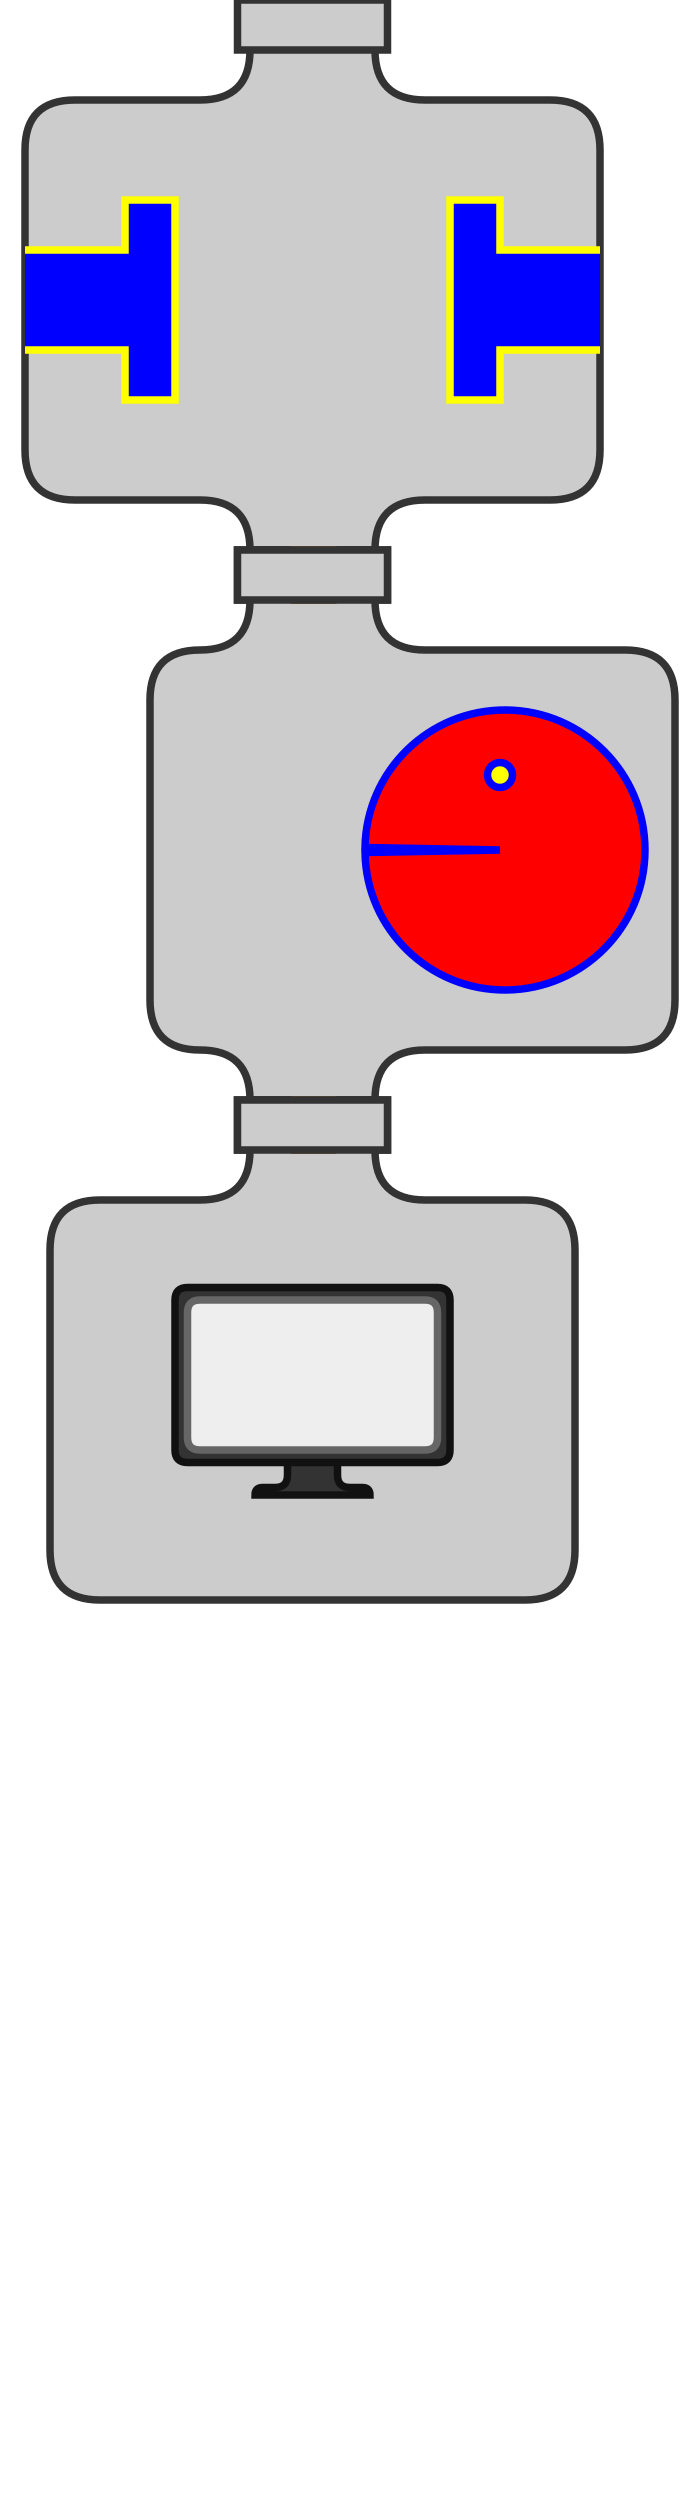
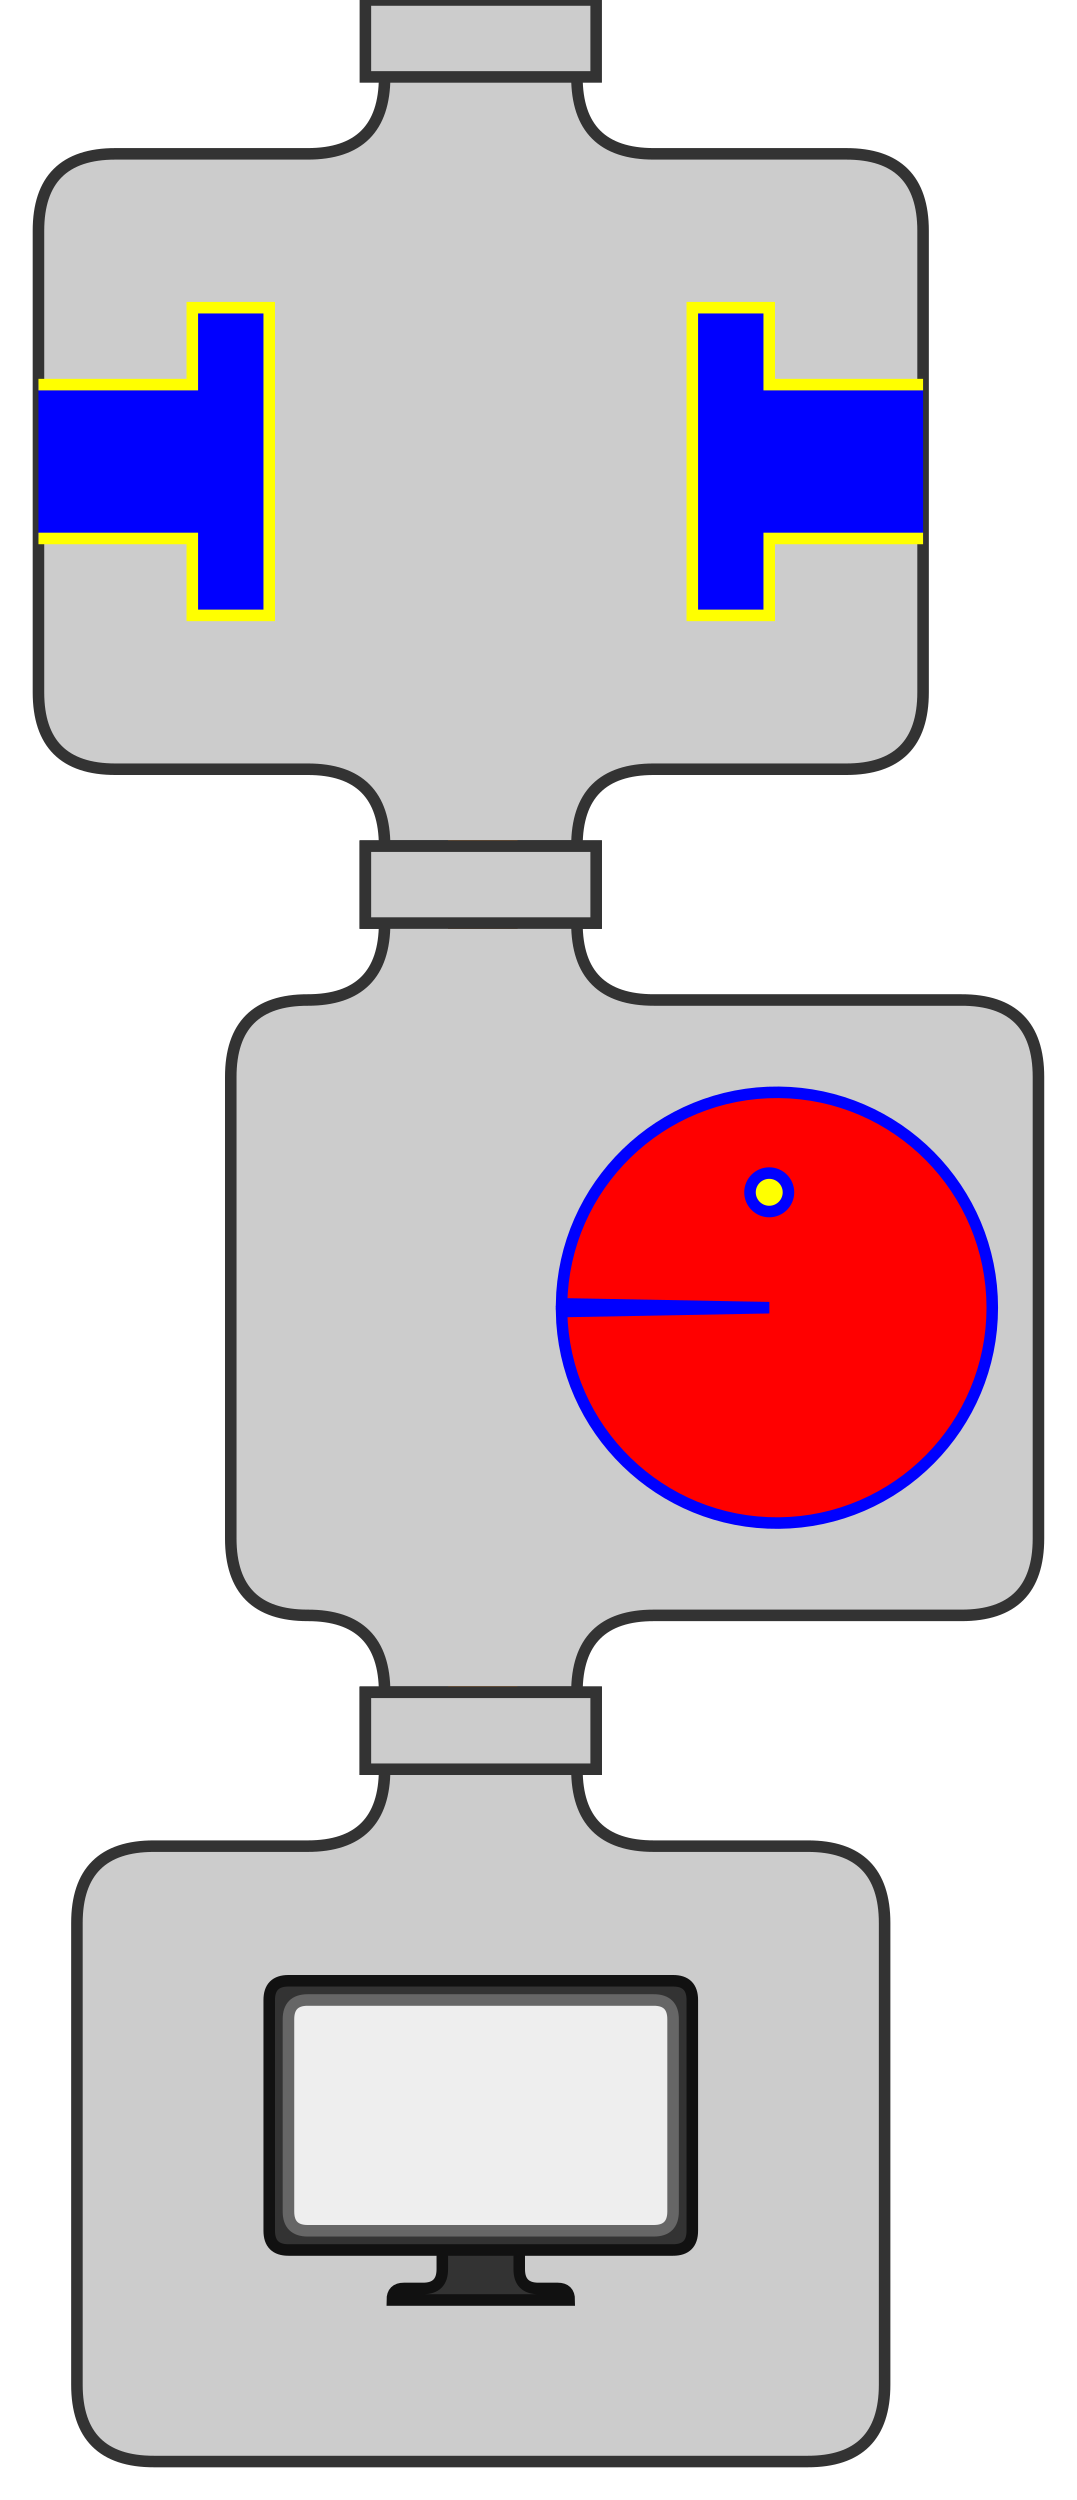
- <svg xmlns="http://www.w3.org/2000/svg" version="1.1" width="280" height="1000">
+ <svg xmlns="http://www.w3.org/2000/svg" version="1.1" width="280" height="650">
  <g id="map-guy">
    <path d="M100,20 q0,20 -20,20 l-50,0 q-20,0 -20,20 l0,120 q0,20 20,20 l50,0 q20,0 20,20 l50,0 q0,-20 20,-20 l50,0 q20,0 20,-20 l0,-120 q0,-20 -20,-20 l-50,0 q-20,0 -20,-20" fill="#CCC" stroke-width="3" stroke="#333" />
    <path d="M110,0 l30,0 l0,10 l-30,0 z" fill="yellow" stroke-width="3" stroke="#963">
      <animate attributeType="XML" attributeName="d" id="yellow_map" from="M110,0 l30,0 l0,10 l-30,0 z" to="M110,88 l30,0 l0,10 l-30,0 z" begin="0;yellow_map_3.end+2000ms" dur="400ms" fill="freeze" />
      <animate attributeType="XML" attributeName="d" id="yellow_map_2" from="M110,88 l30,0 l0,10 l-30,0 z" to="M118,110 l15,0 l0,20 l-15,0 z" begin="yellow_map.end" dur="100ms" fill="freeze" />
      <animate attributeType="XML" attributeName="d" id="yellow_map_3" from="M118,110 l15,0 l0,20 l-15,0 z" to="M118,220 l15,0 l0,20 l-15,0 z" begin="yellow_map_2.end" dur="500ms" fill="freeze" />
    </path>
    <path d="M110,0 l30,0 l0,10 l-30,0 z" fill="green" stroke-width="3" stroke="#963">
      <animate attributeType="XML" attributeName="d" id="green_map" from="M110,0 l30,0 l0,10 l-30,0 z" to="M110,88 l30,0 l0,10 l-30,0 z" begin="1000ms;green_map_3.end+2000ms" dur="400ms" fill="freeze" />
      <animate attributeType="XML" attributeName="d" id="green_map_2" from="M110,88 l30,0 l0,10 l-30,0 z" to="M118,110 l15,0 l0,20 l-15,0 z" begin="green_map.end" dur="100ms" fill="freeze" />
      <animate attributeType="XML" attributeName="d" id="green_map_3" from="M118,110 l15,0 l0,20 l-15,0 z" to="M118,220 l15,0 l0,20 l-15,0 z" begin="green_map_2.end" dur="500ms" fill="freeze" />
    </path>
    <path d="M110,0 l30,0 l0,10 l-30,0 z" fill="blue" stroke-width="3" stroke="#963">
      <animate attributeType="XML" attributeName="d" id="blue_map" from="M110,0 l30,0 l0,10 l-30,0 z" to="M110,88 l30,0 l0,10 l-30,0 z" begin="2000ms;blue_map_3.end+2000ms" dur="400ms" fill="freeze" />
      <animate attributeType="XML" attributeName="d" id="blue_map_2" from="M110,88 l30,0 l0,10 l-30,0 z" to="M118,110 l15,0 l0,20 l-15,0 z" begin="blue_map.end" dur="100ms" fill="freeze" />
      <animate attributeType="XML" attributeName="d" id="blue_map_3" from="M118,110 l15,0 l0,20 l-15,0 z" to="M118,220 l15,0 l0,20 l-15,0 z" begin="blue_map_2.end" dur="500ms" fill="freeze" />
    </path>
    <path d="M95,0 l60,0 l0,20 l-60,0 z" fill="#CCC" stroke-width="3" stroke="#333" />
    <path d="M95,220 l60,0 l0,20 l-60,0 z" fill="#CCC" stroke-width="3" stroke="#333">
  </path>
    <path d="M10,100 l40,0 l0,-20 l20,0 l0,80 l-20,0 l0,-20 l-40,0" fill="blue" stroke="yellow" stroke-width="3">
      <animate attributeType="XML" attributeName="d" id="left_close" from="M10,100 l40,0 l0,-20 l20,0 l0,80 l-20,0 l0,-20 l-40,0" to="M10,100 l88,0 l0,-20 l20,0 l0,80 l-20,0 l0,-20 l-88,0" begin="300ms;left_open.end+300ms" dur="200ms" fill="freeze" />
      <animate attributeType="XML" attributeName="d" id="left_open" from="M10,100 l88,0 l0,-20 l20,0 l0,80 l-20,0 l0,-20 l-88,0" to="M10,100 l40,0 l0,-20 l20,0 l0,80 l-20,0 l0,-20 l-40,0" begin="left_close.end" dur="500ms" fill="freeze" />
    </path>
    <path d="M240,100 l-40,0 l0,-20 l-20,0 l0,80 l20,0 l0,-20 l40,0" fill="blue" stroke="yellow" stroke-width="3">
      <animate attributeType="XML" attributeName="d" id="right_close" from="M240,100 l-40,0 l0,-20 l-20,0 l0,80 l20,0 l0,-20 l40,0" to="M240,100 l-88,0 l0,-20 l-20,0 l0,80 l20,0 l0,-20 l88,0" begin="300ms;left_open.end+300ms" dur="200ms" fill="freeze" />
      <animate attributeType="XML" attributeName="d" id="right_open" from="M240,100 l-88,0 l0,-20 l-20,0 l0,80 l20,0 l0,-20 l88,0" to="M240,100 l-40,0 l0,-20 l-20,0 l0,80 l20,0 l0,-20 l40,0" begin="left_close.end" dur="500ms" fill="freeze" />
    </path>
  </g>
  <g id="filter-guy" transform="translate(0,220)">
    <path d="M100,20 q0,20 -20,20 q-20,0 -20,20 l0,120 q0,20 20,20 q20,0 20,20 l50,0 q0,-20 20,-20 l80,0 q20,0 20,-20 l0,-120 q0,-20 -20,-20 l-80,0 q-20,0 -20,-20" fill="#CCC" stroke-width="3" stroke="#333" />
    <path d="M118,0 l15,0 l0,20 l-15,0 z" fill="yellow" stroke-width="3" stroke="#963">
      <animate attributeType="XML" attributeName="d" id="packman_yellow" from="M118,0 l15,0 l0,20 l-15,0 z" to="M118,120 l15,0 l0,20 l-15,0 z" begin="yellow_map_3.end" dur="500ms" fill="remove" />
    </path>
    <path d="M118,0 l15,0 l0,20 l-15,0 z" fill="green" stroke-width="3" stroke="#963">
      <animate attributeType="XML" attributeName="d" id="packman_green" from="M118,0 l15,0 l0,20 l-15,0 z" to="M118,220 l15,0 l0,20 l-15,0 z" begin="green_map_3.end" dur="1000ms" fill="freeze" />
    </path>
    <path d="M118,0 l15,0 l0,20 l-15,0 z" fill="blue" stroke-width="3" stroke="#963">
      <animate attributeType="XML" attributeName="d" id="packman_blue" from="M118,0 l15,0 l0,20 l-15,0 z" to="M118,220 l15,0 l0,20 l-15,0 z" begin="blue_map_3.end" dur="1000ms" fill="freeze" />
    </path>
    <path d="M95,0 l60,0 l0,20 l-60,0 z" fill="#CCC" stroke-width="3" stroke="#333" />
    <path d="M95,220 l60,0 l0,20 l-60,0 z" fill="#CCC" stroke-width="3" stroke="#333" />
    <path d="M200,120 l-54,-1 a56,56 0 1,1 0,2 z" fill="red" stroke="blue" stroke-width="3">
      <animate id="packman_body_close" attributeType="XML" attributeName="d" from="M200,120 l-40,-40 a56,56 0 1,1 0,80 z" to="M150,120 l-54,-1 a56,56 0 1,1 0,2 z" begin="packman_body_open.end+100ms" dur="100ms" fill="freeze" />
      <animate id="packman_body_retreat" attributeType="XML" attributeName="d" from="M150,120 l-54,-1 a56,56 0 1,1 0,2 z" to="M200,120 l-54,-1 a56,56 0 1,1 0,2 z" begin="packman_body_close.end+200ms" dur="300ms" fill="freeze" />
      <animate id="packman_body_open" attributeType="XML" attributeName="d" from="M200,120 l-54,-1 a56,56 0 1,1 0,2 z" to="M200,120 l-40,-40 a56,56 0 1,1 0,80 z" begin="packman_yellow.begin" dur="300ms" fill="freeze" />
    </path>
    <ellipse cx="200" cy="90" rx="5" ry="5" fill="yellow" stroke="blue" stroke-width="3">
      <animate id="packman_eye_close" attributeType="XML" attributeName="cx" from="200" to="150" begin="packman_body_open.end+100ms" dur="100ms" fill="freeze" />
      <animate id="packman_eye_retreat" attributeType="XML" attributeName="cx" from="150" to="200" begin="packman_body_close.end+200ms" dur="300ms" fill="freeze" />
    </ellipse>
  </g>
  <g id="display-guy" transform="translate(0,440)">
    <path d="M100,20 q0,20 -20,20 l-40,0 q-20,0 -20,20 l0,120 q0,20 20,20 l170,0 q20,0 20,-20 l0,-120 q0,-20 -20,-20 l-40,0 q-20,0 -20,-20" fill="#CCC" stroke-width="3" stroke="#333" />
    <path d="M118,0 l15,0 l0,20 l-15,0 z" fill="green" stroke-width="3" stroke="#963">
      <animate attributeType="XML" attributeName="d" id="display_green" from="M118,0 l15,0 l0,20 l-15,0 z" to="M118,88 l15,0 l0,20 l-15,0 z" begin="packman_green.end" dur="400ms" fill="freeze" />
    </path>
    <path d="M118,0 l15,0 l0,20 l-15,0 z" fill="blue" stroke-width="3" stroke="#963">
      <animate attributeType="XML" attributeName="d" id="display_blue" from="M118,0 l15,0 l0,20 l-15,0 z" to="M118,88 l15,0 l0,20 l-15,0 z" begin="packman_blue.end" dur="400ms" fill="freeze" />
    </path>
    <path d="M115,140 l0,10 q0,5 -5,5 l-5,0 q-3,0 -3,3 l46,0 q0,-3 -3,-3 l-5,0 q-5,0 -5,-5 l0,-10" fill="#333" stroke-width="3" stroke="#111" />
    <path d="M70,80 l0,60 q0,5 5,5 l100,0 q5,0 5,-5 l0,-60 q0,-5 -5,-5 l-100,0 q-5,0 -5,5" fill="#333" stroke-width="3" stroke="#111" />
    <path d="M75,85 l0,50 q0,5 5,5 l90,0 q5,0 5,-5 l0,-50 q0,-5 -5,-5 l-90,0 q-5,0 -5,5" fill="#EEE" stroke-width="3" stroke="#666" />
    <path d="M95,0 l60,0 l0,20 l-60,0 z" fill="#CCC" stroke-width="3" stroke="#333" />
    <path d="M125,110 l0,0 l0,0 l0,0 z" fill="green" stroke-width="3" stroke="#963">
      <animate attributeType="XML" attributeName="d" id="display_green_2" from="M125,110 l0,0 l0,0 l0,0 z" to="M110,90 l30,0 l0,40 l-30,0 z" begin="display_green.end" dur="300ms" />
      <animate attributeType="XML" attributeName="d" id="display_green_3" from="M110,90 l30,0 l0,40 l-30,0 z" to="M118,100 l15,0 l0,20 l-15,0 z" begin="display_green_2.end" dur="200ms" />
      <animate attributeType="XML" attributeName="d" from="M118,100 l15,0 l0,20 l-15,0 z" to="M118,100 l15,0 l0,20 l-15,0 z" begin="display_green_3.end" dur="500ms" fill="remove" />
    </path>
    <path d="M125,110 l0,0 l0,0 l0,0 z" fill="blue" stroke-width="3" stroke="#963">
      <animate attributeType="XML" attributeName="d" id="display_blue_2" from="M125,110 l0,0 l0,0 l0,0 z" to="M110,90 l30,0 l0,40 l-30,0 z" begin="display_blue.end" dur="300ms" />
      <animate attributeType="XML" attributeName="d" id="display_blue_3" from="M110,90 l30,0 l0,40 l-30,0 z" to="M118,100 l15,0 l0,20 l-15,0 z" begin="display_blue_2.end" dur="200ms" />
      <animate attributeType="XML" attributeName="d" from="M118,100 l15,0 l0,20 l-15,0 z" to="M118,100 l15,0 l0,20 l-15,0 z" begin="display_blue_3.end" dur="500ms" fill="remove" />
    </path>
  </g>
</svg>
